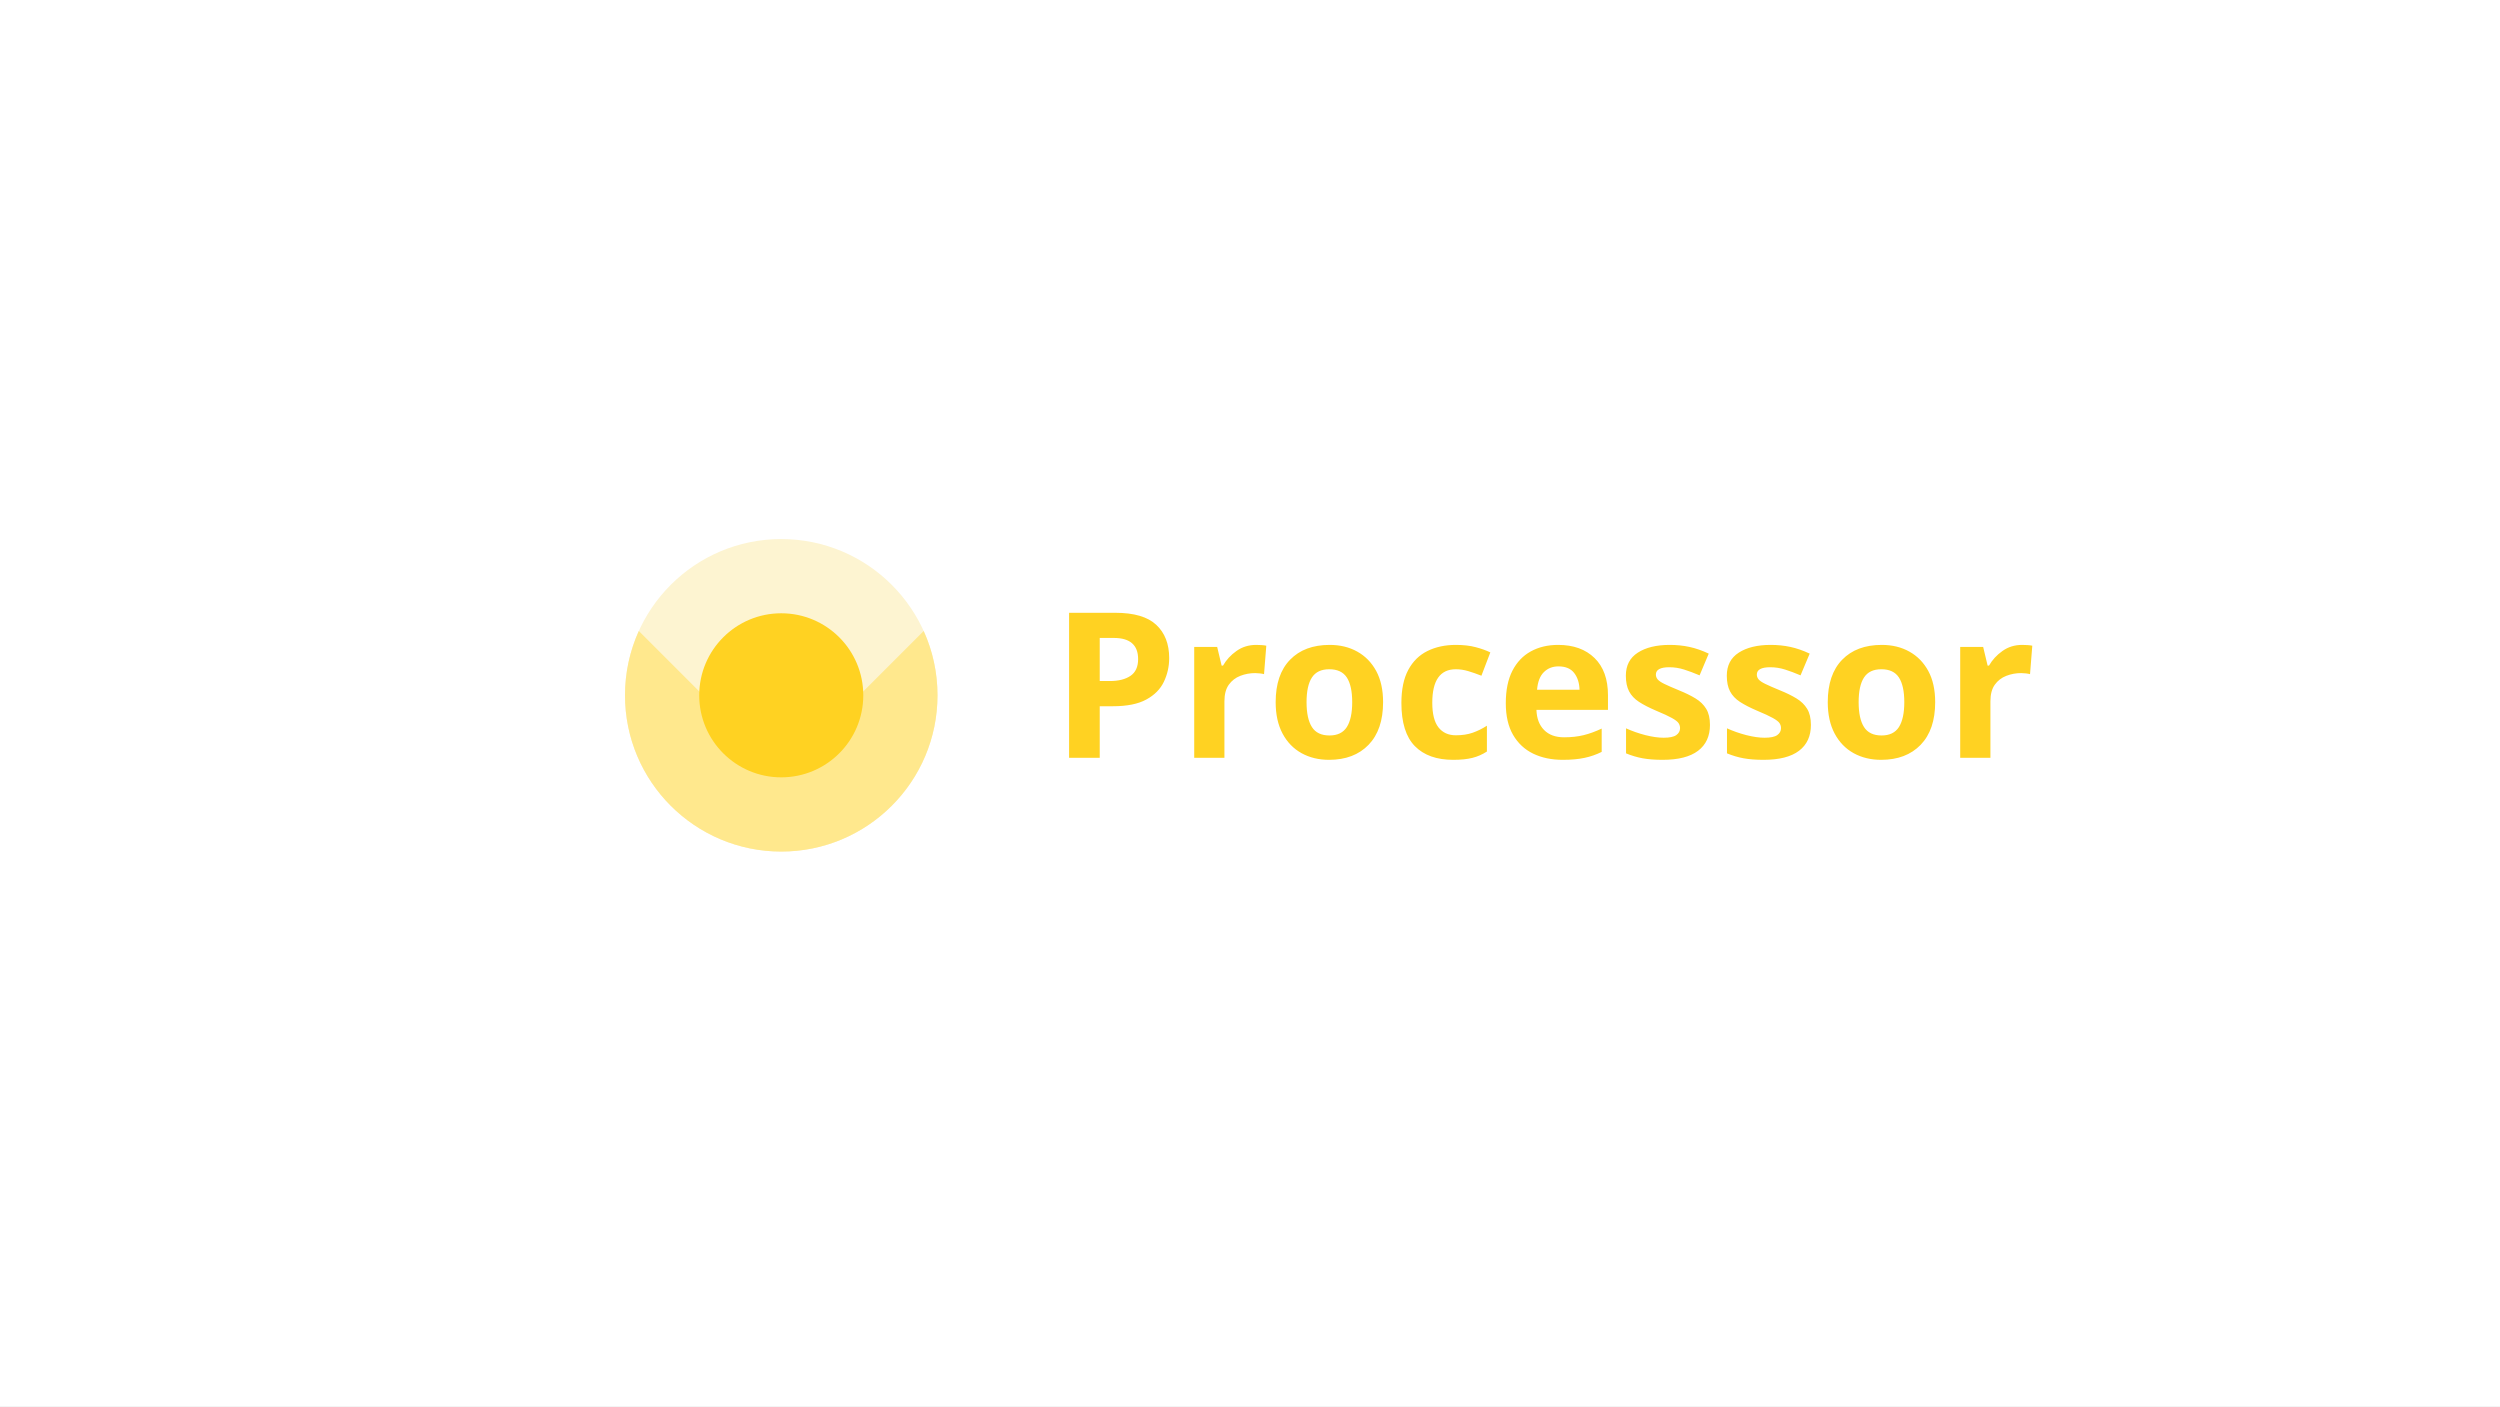
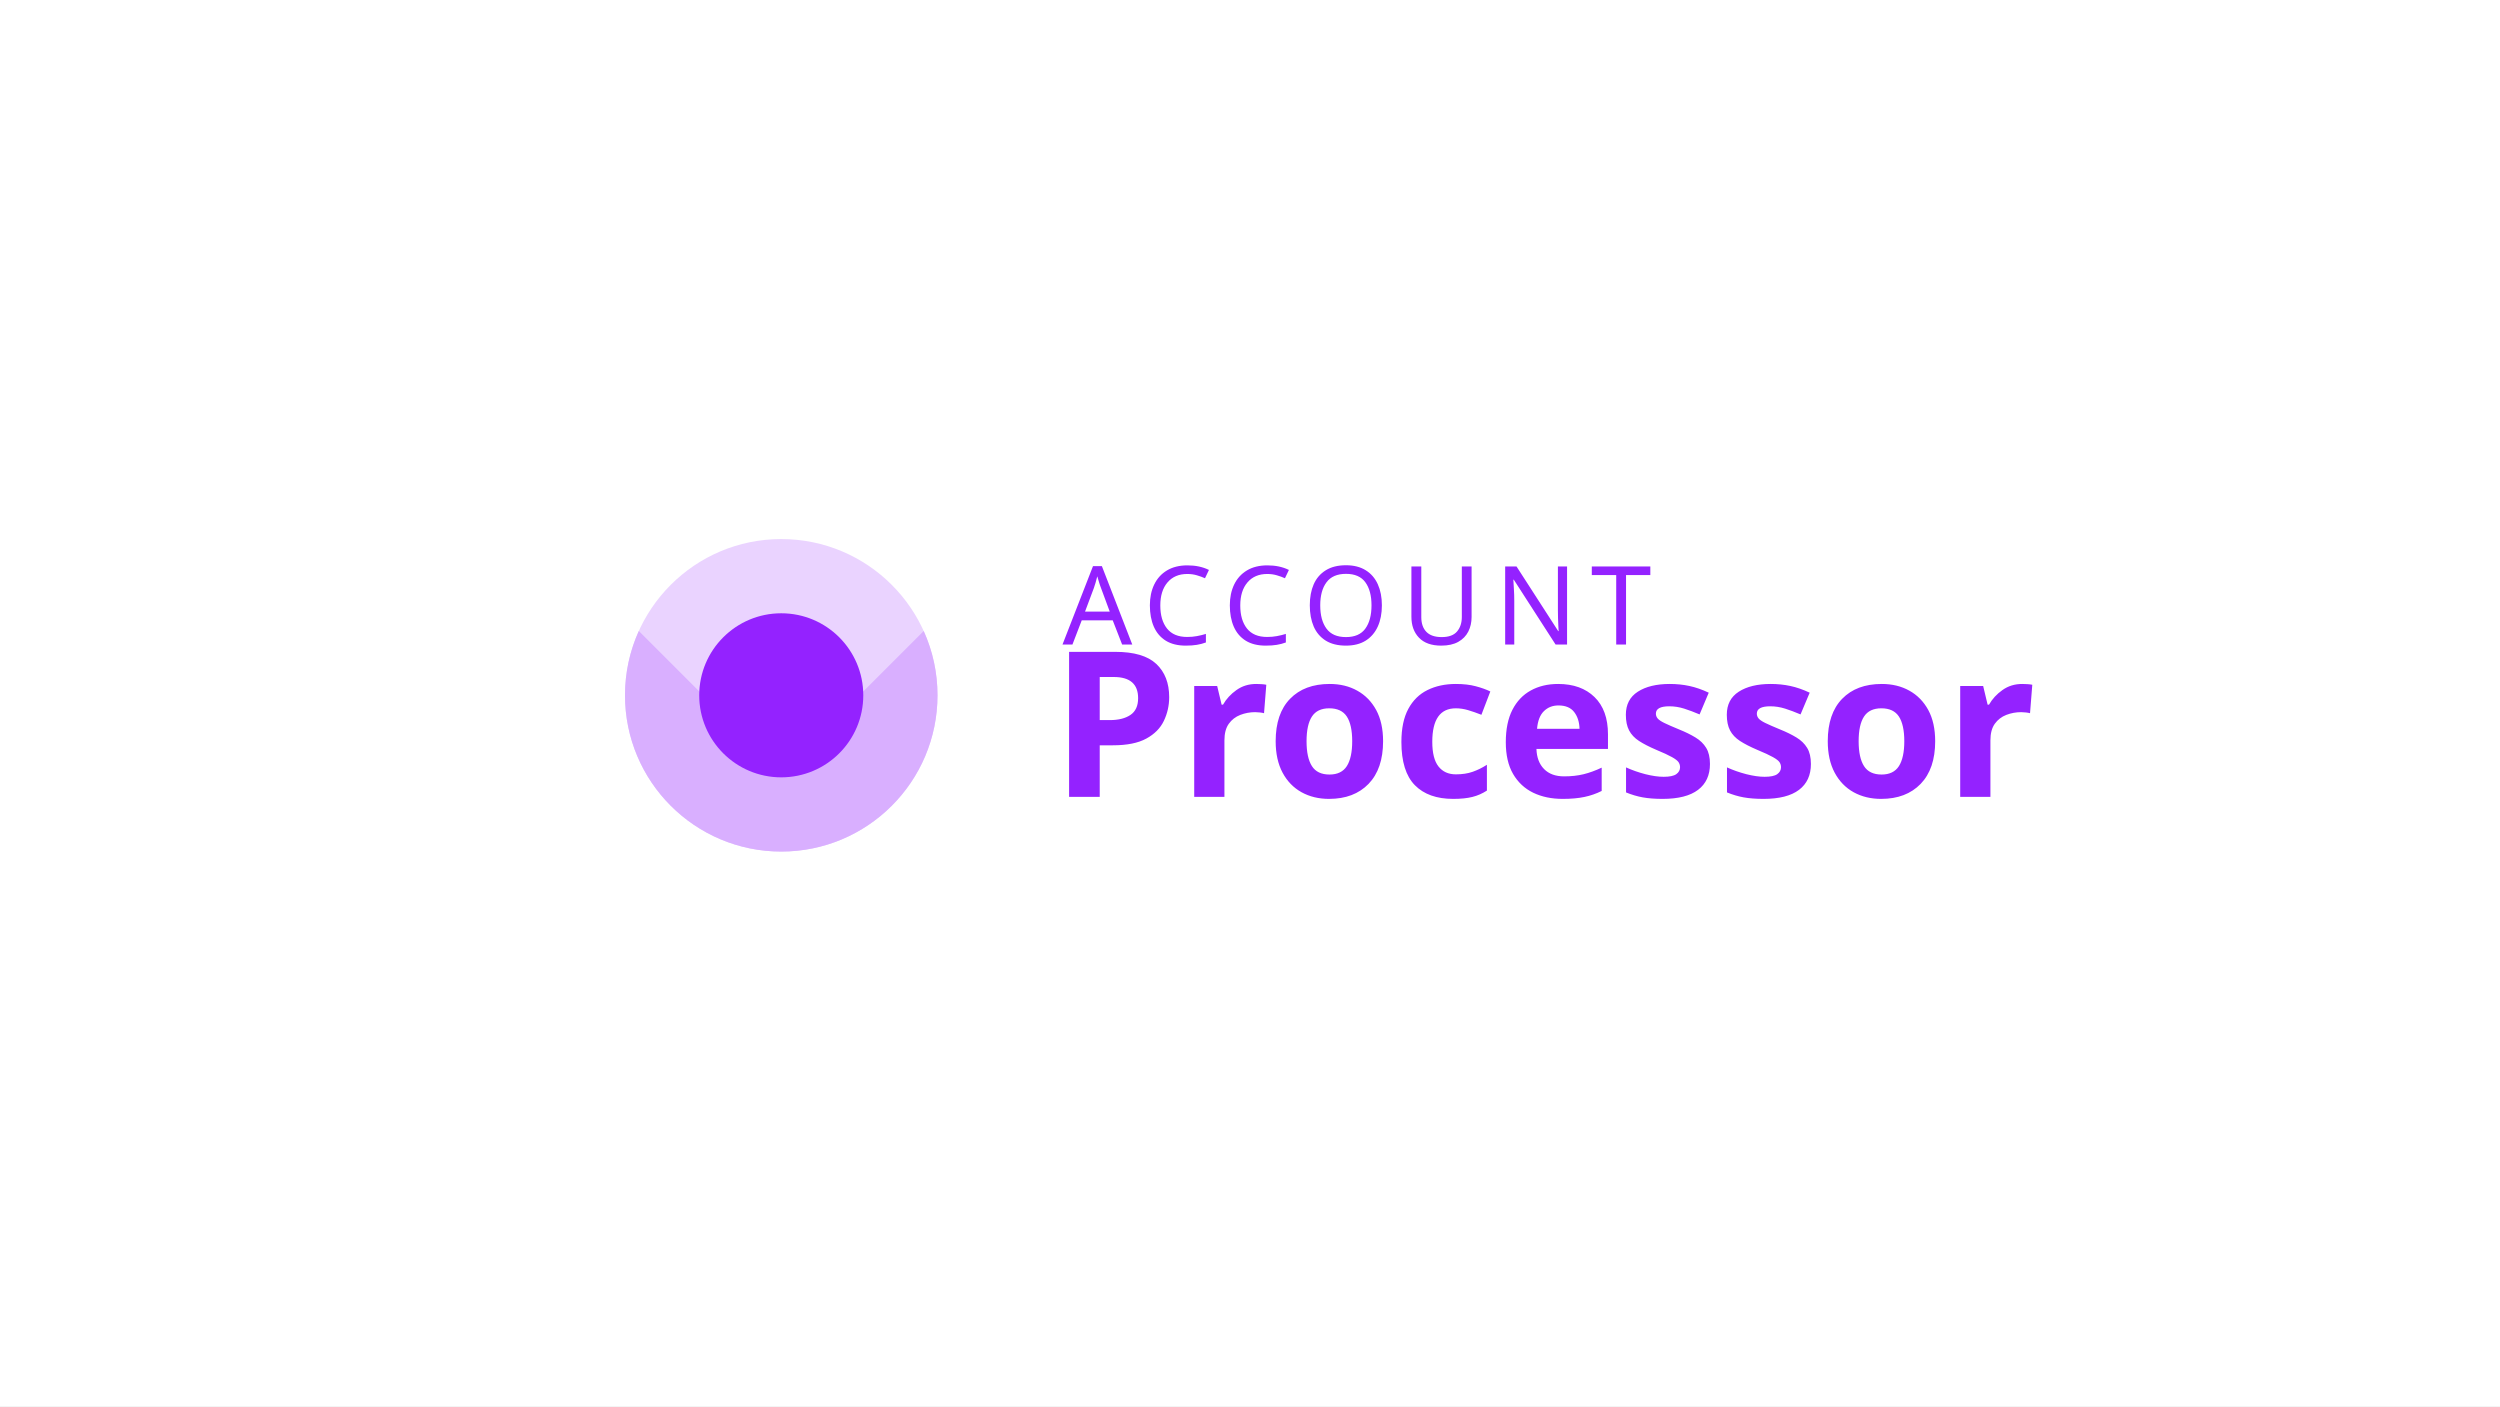
<svg xmlns="http://www.w3.org/2000/svg" width="640px" height="360px" viewBox="0 0 640 360" version="1.1">
-   <g id="processor/picture" stroke="none" stroke-width="1" fill="none" fill-rule="evenodd">
+   <g id="account-processor/picture" stroke="none" stroke-width="1" fill="none" fill-rule="evenodd">
    <rect id="Rectangle" fill="#FFFFFF" x="0" y="0" width="640" height="360" />
    <g id="Group-2-Copy-2" transform="translate(200, 178) rotate(-270) translate(-200, -178) translate(160, 138)">
-       <circle id="Oval-2" fill="#FDF4D1" cx="40" cy="40" r="40" />
-       <path d="M23.535,76.465 L55.757,44.243 C58.101,41.899 58.101,38.101 55.757,35.757 L23.535,3.535 C28.556,1.264 34.131,0 40,0 C62.091,0 80,17.909 80,40 C80,62.091 62.091,80 40,80 C34.131,80 28.556,78.736 23.535,76.465 Z" id="Combined-Shape" fill="#FFE88D" />
-       <circle id="Oval-5" fill="#FFD222" cx="40" cy="40" r="21" />
+       <circle id="Oval-2" fill="#EAD3FF" cx="40" cy="40" r="40" />
+       <path d="M40,0 C62.091,0 80,17.909 80,40 C80,62.091 62.091,80 40,80 C34.131,80 28.557,78.736 23.535,76.465 L55.757,44.243 C58.04,41.96 58.099,38.294 55.933,35.94 L55.757,35.757 L23.535,3.535 C28.557,1.264 34.131,0 40,0 Z" id="Combined-Shape" fill="#D9AFFF" />
+       <circle id="Oval-5" fill="#9422FF" cx="40" cy="40" r="21" />
    </g>
-     <text id="Processor" font-family="NittiGrotesk-Bold, Nitti Grotesk" font-size="52" font-weight="bold" fill="#FFD222">
-       <tspan x="269" y="194">Processor</tspan>
+     <text id="Processor" font-family="NittiGrotesk-Bold, Nitti Grotesk" font-size="52" font-weight="bold" fill="#9422FF">
+       <tspan x="269" y="204">Processor</tspan>
+     </text>
+     <text id="ACCOUNT" font-family="NittiGrotesk-Light, Nitti Grotesk" font-size="28" font-weight="300" letter-spacing="3.333" fill="#9422FF">
+       <tspan x="272" y="165">ACCOUNT</tspan>
    </text>
  </g>
</svg>
